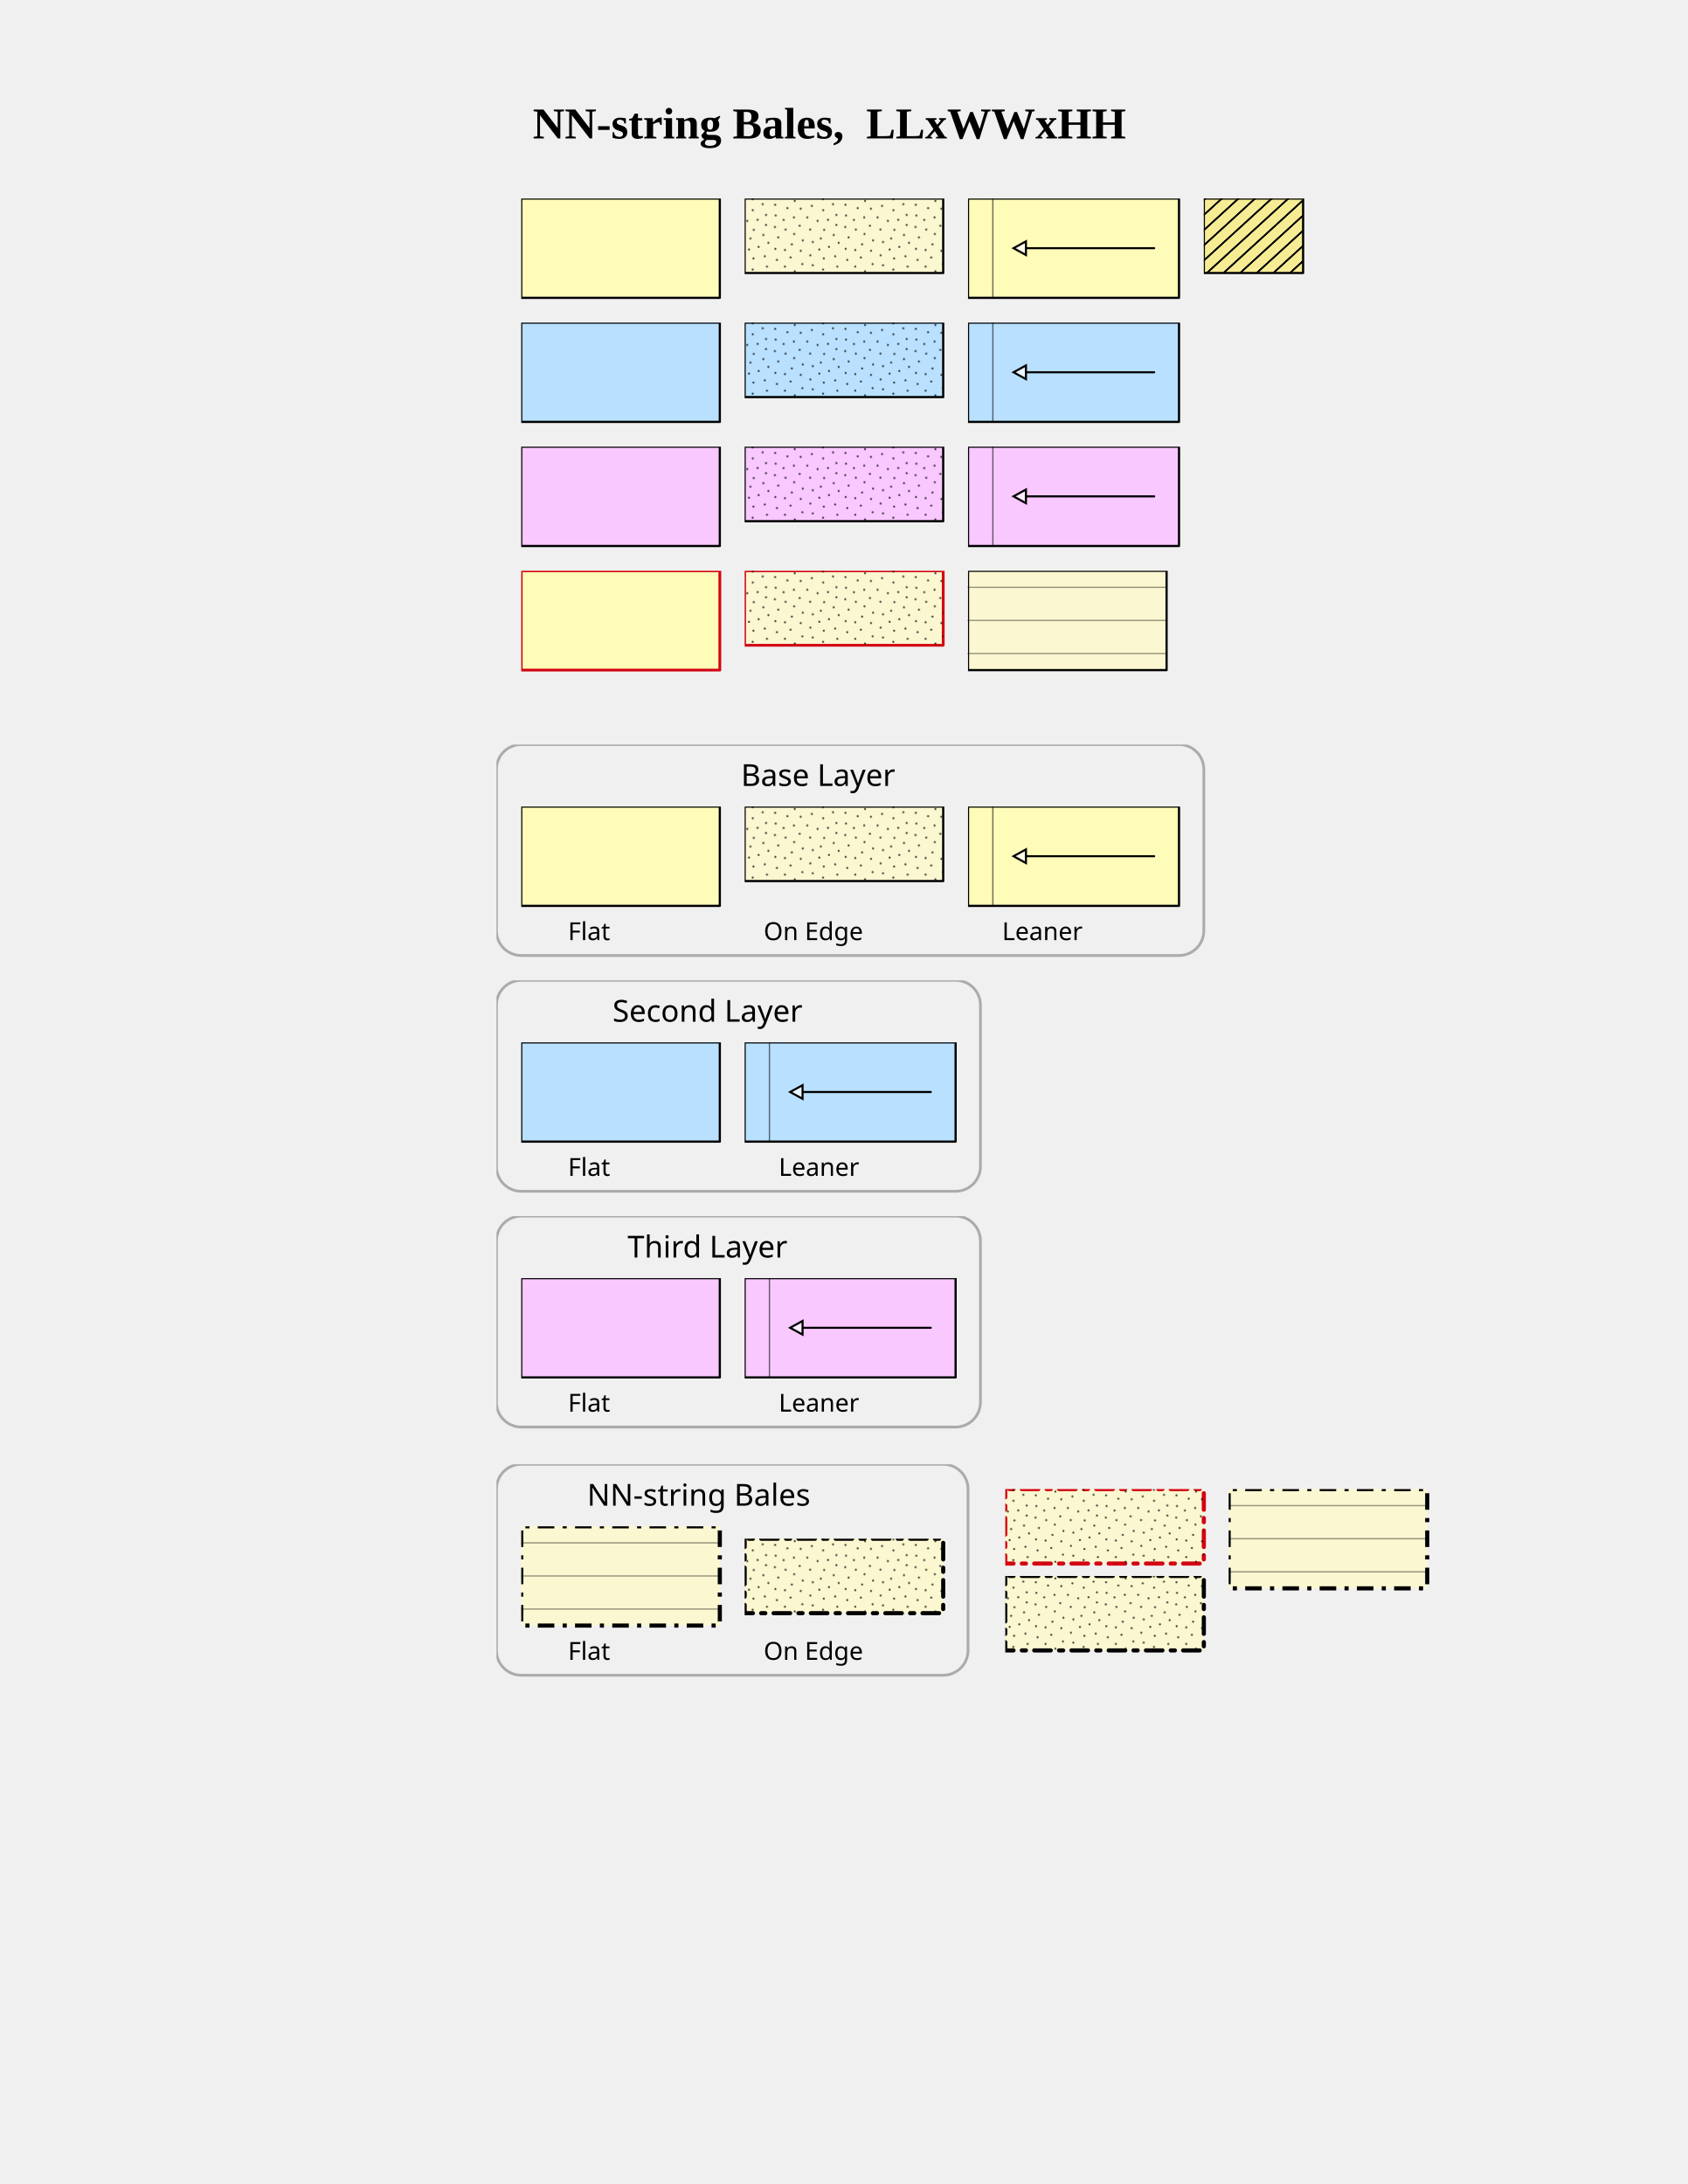
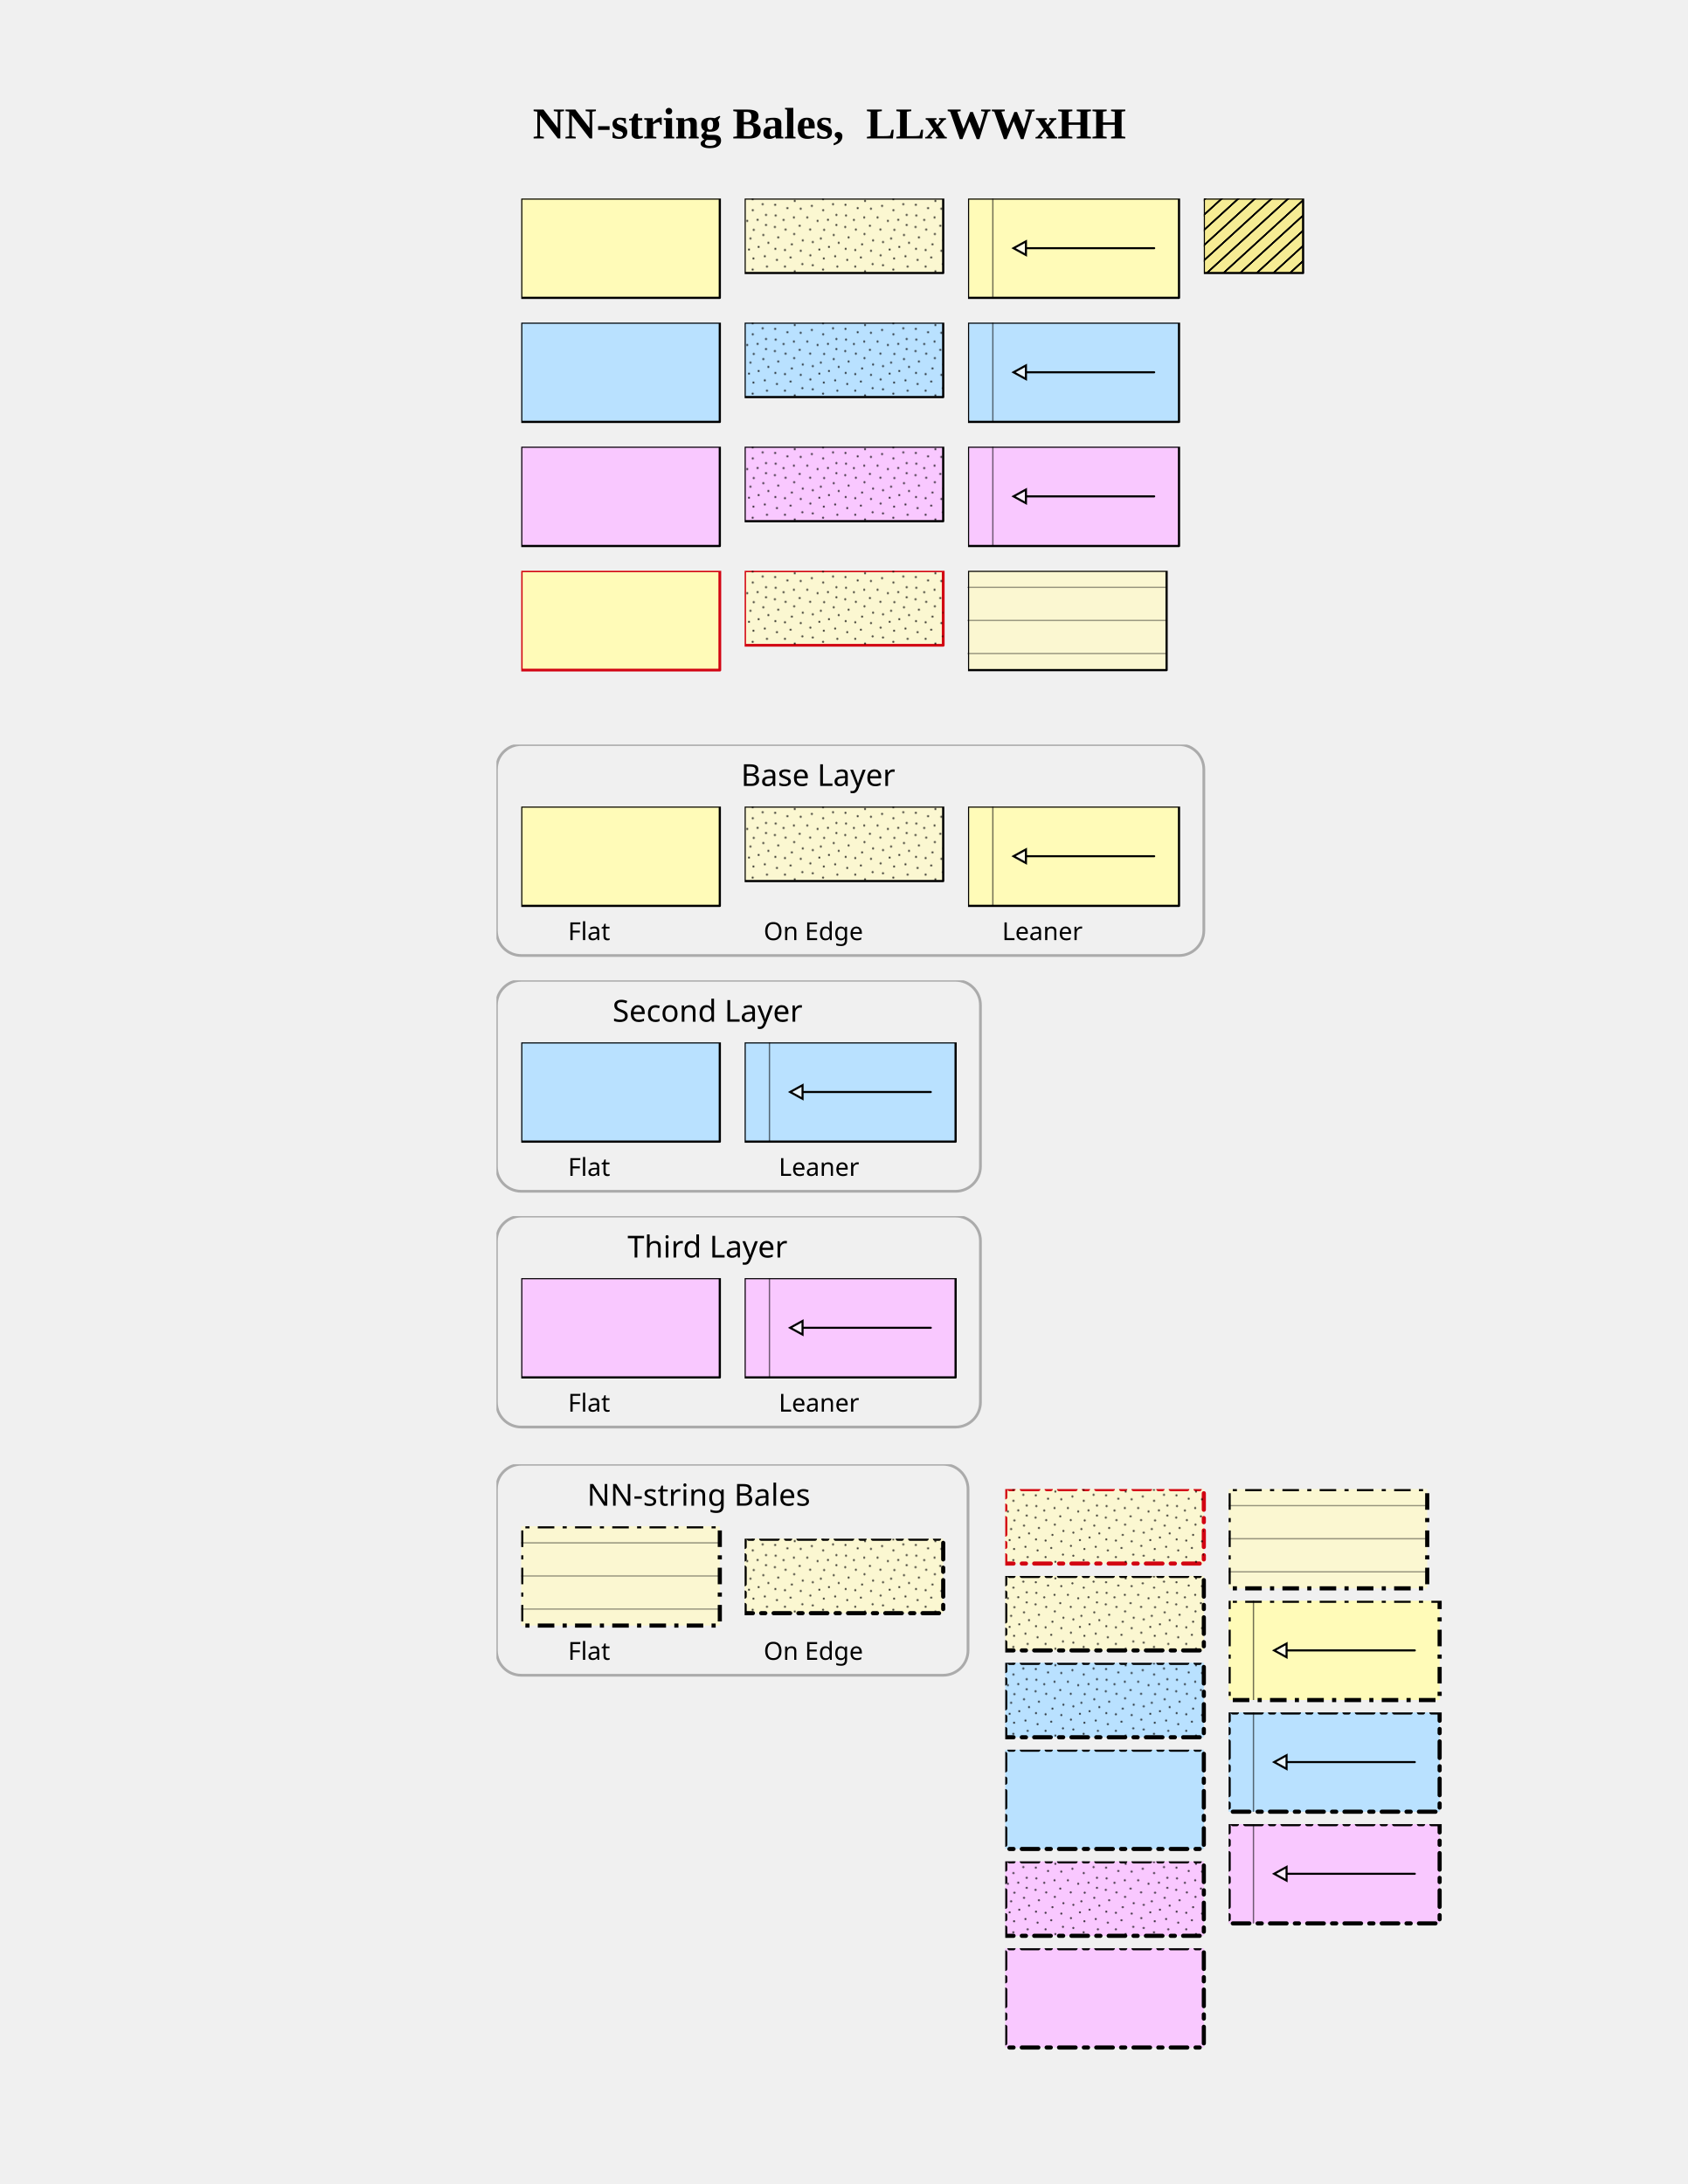
<svg xmlns="http://www.w3.org/2000/svg" xmlns:ns2="http://dairiki.org/barnhunt/inkscape-extensions" xmlns:ns3="http://dairiki.org/barnhunt/bale-scaling" xmlns:xlink="http://www.w3.org/1999/xlink" width="8.5in" height="11in" viewBox="0 0 816 1056" version="1.1" id="svg219">
  <defs id="defs179">
    <pattern xlink:href="#Strips1_5" id="bh-end-bale-stipple" patternTransform="matrix(0.6094059,0.6668921,-22.16151,20.25119,0,0)" />
    <pattern id="Strips1_5" patternTransform="translate(0,0) scale(10,10)" height="1" width="6" patternUnits="userSpaceOnUse">
      <rect id="rect1752" height="2" width="1" y="-0.5" x="0" style="fill:black;stroke:none" />
    </pattern>
    <pattern xlink:href="#Polkadots-med" id="bh-edge-bale-stipple" patternTransform="scale(3.4)" />
    <pattern id="Polkadots-med" patternTransform="translate(0,0) scale(10,10)" height="10" width="10" patternUnits="userSpaceOnUse">
      <circle r="0.15" cy="0.810" cx="2.567" style="fill:black;stroke:none" id="circle5" />
      <circle r="0.15" cy="2.33" cx="3.048" style="fill:black;stroke:none" id="circle7" />
      <circle r="0.15" cy="2.415" cx="4.418" style="fill:black;stroke:none" id="circle9" />
      <circle r="0.15" cy="3.029" cx="1.844" style="fill:black;stroke:none" id="circle11" />
      <circle r="0.15" cy="1.363" cx="6.08" style="fill:black;stroke:none" id="circle13" />
      <circle r="0.15" cy="4.413" cx="5.819" style="fill:black;stroke:none" id="circle15" />
      <circle r="0.15" cy="4.048" cx="4.305" style="fill:black;stroke:none" id="circle17" />
      <circle r="0.15" cy="3.045" cx="5.541" style="fill:black;stroke:none" id="circle19" />
      <circle r="0.15" cy="5.527" cx="4.785" style="fill:black;stroke:none" id="circle21" />
      <circle r="0.15" cy="5.184" cx="2.667" style="fill:black;stroke:none" id="circle23" />
      <circle r="0.15" cy="1.448" cx="7.965" style="fill:black;stroke:none" id="circle25" />
      <circle r="0.15" cy="5.049" cx="7.047" style="fill:black;stroke:none" id="circle27" />
      <circle r="0.15" cy="0.895" cx="4.340" style="fill:black;stroke:none" id="circle29" />
      <circle r="0.15" cy="0.340" cx="7.125" style="fill:black;stroke:none" id="circle31" />
      <circle r="0.15" cy="1.049" cx="9.553" style="fill:black;stroke:none" id="circle33" />
      <circle r="0.15" cy="2.689" cx="7.006" style="fill:black;stroke:none" id="circle35" />
      <circle r="0.15" cy="2.689" cx="8.909" style="fill:black;stroke:none" id="circle37" />
      <circle r="0.15" cy="4.407" cx="9.315" style="fill:black;stroke:none" id="circle39" />
      <circle r="0.15" cy="3.870" cx="7.820" style="fill:black;stroke:none" id="circle41" />
      <circle r="0.15" cy="5.948" cx="8.270" style="fill:black;stroke:none" id="circle43" />
      <circle r="0.15" cy="7.428" cx="7.973" style="fill:black;stroke:none" id="circle45" />
      <circle r="0.15" cy="8.072" cx="9.342" style="fill:black;stroke:none" id="circle47" />
      <circle r="0.15" cy="9.315" cx="8.206" style="fill:black;stroke:none" id="circle49" />
      <circle r="0.15" cy="9.475" cx="9.682" style="fill:black;stroke:none" id="circle51" />
      <circle r="0.15" cy="6.186" cx="9.688" style="fill:black;stroke:none" id="circle53" />
      <circle r="0.15" cy="6.296" cx="3.379" style="fill:black;stroke:none" id="circle55" />
      <circle r="0.15" cy="8.204" cx="2.871" style="fill:black;stroke:none" id="circle57" />
      <circle r="0.15" cy="8.719" cx="4.59" style="fill:black;stroke:none" id="circle59" />
      <circle r="0.15" cy="9.671" cx="3.181" style="fill:black;stroke:none" id="circle61" />
      <circle r="0.15" cy="7.315" cx="5.734" style="fill:black;stroke:none" id="circle63" />
      <circle r="0.15" cy="6.513" cx="6.707" style="fill:black;stroke:none" id="circle65" />
      <circle r="0.15" cy="9.670" cx="5.730" style="fill:black;stroke:none" id="circle67" />
      <circle r="0.15" cy="8.373" cx="6.535" style="fill:black;stroke:none" id="circle69" />
      <circle r="0.15" cy="7.154" cx="4.37" style="fill:black;stroke:none" id="circle71" />
      <circle r="0.15" cy="7.25" cx="0.622" style="fill:black;stroke:none" id="circle73" />
      <circle r="0.15" cy="5.679" cx="0.831" style="fill:black;stroke:none" id="circle75" />
      <circle r="0.15" cy="8.519" cx="1.257" style="fill:black;stroke:none" id="circle77" />
      <circle r="0.15" cy="6.877" cx="1.989" style="fill:black;stroke:none" id="circle79" />
      <circle r="0.15" cy="3.181" cx="0.374" style="fill:black;stroke:none" id="circle81" />
      <circle r="0.15" cy="1.664" cx="1.166" style="fill:black;stroke:none" id="circle83" />
      <circle r="0.15" cy="0.093" cx="1.151" style="fill:black;stroke:none" id="circle85" />
      <circle r="0.15" cy="10.093" cx="1.151" style="fill:black;stroke:none" id="circle87" />
      <circle r="0.15" cy="4.451" cx="1.302" style="fill:black;stroke:none" id="circle89" />
      <circle r="0.15" cy="3.763" cx="3.047" style="fill:black;stroke:none" id="circle91" />
    </pattern>
    <symbol id="bale-1-LLxWWxHH" ns2:count-as="bale-LLxWWxHH">
      <rect ns3:height="$bale-width * $inches" ns3:width="$bale-length * $inches" height="48" width="96" style="opacity:1;fill:#fffbb8;fill-opacity:1;stroke:#000000;stroke-width:1.067;stroke-linecap:round;stroke-linejoin:round;stroke-miterlimit:4" x="0" y="0" id="rect96" />
    </symbol>
    <symbol id="bale-1-edge-LLxWWxHH" ns2:count-as="bale-LLxWWxHH">
      <rect ns3:height="$bale-height * $inches" ns3:width="$bale-length * $inches" height="36" width="96" style="opacity:1;fill:#fbf7d1;fill-opacity:1;stroke:#000000;stroke-width:1.067;stroke-linecap:round;stroke-linejoin:round;stroke-miterlimit:4;stroke-dasharray:none;stroke-dashoffset:0;stroke-opacity:1" x="0" y="0" id="rect101" />
      <rect style="fill:url(#bh-edge-bale-stipple);fill-opacity:0.7;stroke:none" ns3:height="$bale-height * $inches" ns3:width="$bale-length * $inches" width="96" height="36" x="0" y="0" id="rect103" />
    </symbol>
    <symbol id="bale-1-leaner-LLxWWxHH" ns2:count-as="bale-LLxWWxHH">
      <rect style="fill:#fffbb8;fill-opacity:1;stroke:#000000;stroke-width:1.067;stroke-linecap:butt;stroke-linejoin:round;stroke-miterlimit:4;stroke-opacity:1" ns3:height="$bale-width * $inches" ns3:width="($bale-length + 3) * $inches" width="102" height="48" x="0" y="0" id="rect172" />
      <path style="fill:none;stroke:#000000;stroke-width:0.64;stroke-linecap:butt;stroke-miterlimit:4;stroke-opacity:0.553" ns3:d="concat('M 12,0 V ', $bale-width * $inches)" d="M 12,0 V 48" id="path174" />
      <path ns3:d="concat(                  'M ', ($bale-length - 3) * $inches, ',', 0.5 * $bale-width * $inches,                  ' H 28 v -3.3 l -6,3.3 6,3.3 V ', 0.5 * $bale-width * $inches)" d="M 90,24 H 28 v -3.3 l -6,3.3 6,3.3 V 24" style="fill:#ffffff;fill-opacity:0.698;fill-rule:evenodd;stroke:#000000;stroke-width:1px;stroke-linecap:round;stroke-linejoin:miter;stroke-opacity:1" id="path176" />
    </symbol>
    <symbol id="bale-2-LLxWWxHH" ns2:count-as="bale-LLxWWxHH">
      <rect y="0" x="0" style="opacity:1;fill:#b9e1ff;fill-opacity:1;stroke:#000000;stroke-width:1.067;stroke-linecap:round;stroke-linejoin:round;stroke-miterlimit:4" ns3:height="$bale-width * $inches" ns3:width="$bale-length * $inches" width="96" height="48" id="rect108" />
    </symbol>
    <symbol id="bale-2-edge-LLxWWxHH" ns2:count-as="bale-LLxWWxHH">
      <rect y="0" x="0" style="opacity:1;fill:#b9e1ff;fill-opacity:1;stroke:#000000;stroke-width:1.067;stroke-linecap:round;stroke-linejoin:round;stroke-miterlimit:4;stroke-dasharray:none;stroke-dashoffset:0;stroke-opacity:1" ns3:height="$bale-height * $inches" ns3:width="$bale-length * $inches" width="96" height="36" id="rect113" />
      <rect ns3:height="$bale-height * $inches" ns3:width="$bale-length * $inches" width="96" height="36" x="0" y="0" style="fill:url(#bh-edge-bale-stipple);fill-opacity:0.7;stroke:none" id="rect115" />
    </symbol>
    <symbol id="bale-2-leaner-LLxWWxHH" ns2:count-as="bale-LLxWWxHH">
      <rect y="0" x="0" ns3:height="$bale-width * $inches" ns3:width="($bale-length + 3) * $inches" height="48" width="102" style="fill:#b9e1ff;fill-opacity:1;stroke:#000000;stroke-width:1.067;stroke-linecap:butt;stroke-linejoin:round;stroke-miterlimit:4;stroke-dasharray:none;stroke-opacity:1" id="rect120" />
      <path ns3:d="concat('M 12,0 V ', $bale-width * $inches)" d="M 12,0 V 48" style="fill:none;fill-opacity:0.75;fill-rule:evenodd;stroke:#000000;stroke-width:0.64;stroke-linecap:butt;stroke-linejoin:miter;stroke-miterlimit:4;stroke-dasharray:none;stroke-opacity:0.553" id="path122" />
      <path style="fill:#ffffff;fill-opacity:0.698;fill-rule:evenodd;stroke:#000000;stroke-width:1px;stroke-linecap:round;stroke-linejoin:miter;stroke-opacity:1" ns3:d="concat(                  'M ', ($bale-length - 3) * $inches, ',', 0.5 * $bale-width * $inches,                  ' H 28 v -3.3 l -6,3.3 6,3.3 V ', 0.5 * $bale-width * $inches)" d="M 90,24 H 28 v -3.3 l -6,3.3 6,3.3 V 24" id="path124" />
    </symbol>
    <symbol id="bale-3-LLxWWxHH" ns2:count-as="bale-LLxWWxHH">
      <rect ns3:height="$bale-width * $inches" ns3:width="$bale-length * $inches" height="48" width="96" style="opacity:1;fill:#f9c8ff;fill-opacity:1;stroke:#000000;stroke-width:1.067;stroke-linecap:round;stroke-linejoin:round;stroke-miterlimit:4" x="0" y="0" id="rect129" />
    </symbol>
    <symbol id="bale-3-edge-LLxWWxHH" ns2:count-as="bale-LLxWWxHH">
      <rect ns3:height="$bale-height * $inches" ns3:width="$bale-length * $inches" height="36" width="96" style="opacity:1;fill:#f9c8ff;fill-opacity:1;stroke:#000000;stroke-width:1.067;stroke-linecap:round;stroke-linejoin:round;stroke-miterlimit:4;stroke-dasharray:none;stroke-dashoffset:0;stroke-opacity:1" x="0" y="0" id="rect134" />
      <rect ns3:height="$bale-height * $inches" ns3:width="$bale-length * $inches" width="96" height="36" x="0" y="0" style="fill:url(#bh-edge-bale-stipple);fill-opacity:0.7;stroke:none" id="rect136" />
    </symbol>
    <symbol id="bale-3-leaner-LLxWWxHH" ns2:count-as="bale-LLxWWxHH">
      <rect style="fill:#f9c8ff;fill-opacity:1;stroke:#000000;stroke-width:1.067;stroke-linecap:butt;stroke-linejoin:round;stroke-miterlimit:4;stroke-dasharray:none;stroke-opacity:1" ns3:height="$bale-width * $inches" ns3:width="($bale-length + 3) * $inches" width="102" height="48" x="0" y="0" id="rect141" />
      <path style="fill:none;fill-opacity:0.75;fill-rule:evenodd;stroke:#000000;stroke-width:0.64;stroke-linecap:butt;stroke-linejoin:miter;stroke-miterlimit:4;stroke-dasharray:none;stroke-opacity:0.553" ns3:d="concat('M 12,0 V ', $bale-width * $inches)" d="M 12,0 V 48" id="path143" />
      <path style="fill:#ffffff;fill-opacity:0.698;fill-rule:evenodd;stroke:#000000;stroke-width:1px;stroke-linecap:round;stroke-linejoin:miter;stroke-opacity:1" ns3:d="concat(                  'M ', ($bale-length - 3) * $inches, ',', 0.5 * $bale-width * $inches,                  ' H 28 v -3.3 l -6,3.3 6,3.3 V ', 0.5 * $bale-width * $inches)" d="M 90,24 H 28 v -3.3 l -6,3.3 6,3.3 V 24" id="path145" />
    </symbol>
    <symbol id="bale-1-anchor-LLxWWxHH" ns2:count-as="bale-LLxWWxHH">
      <rect y="0" x="0" style="opacity:1;fill:#fffbb8;fill-opacity:1;stroke:#d20312;stroke-width:1.333;stroke-linecap:round;stroke-linejoin:round;stroke-miterlimit:4;stroke-dasharray:none;stroke-dashoffset:0;stroke-opacity:1" ns3:height="$bale-width * $inches" ns3:width="$bale-length * $inches" width="96" height="48" id="rect150" />
    </symbol>
    <symbol id="bale-1-anchor-edge-LLxWWxHH" ns2:count-as="bale-LLxWWxHH">
      <rect y="0" x="0" style="opacity:1;fill:#fbf7d1;fill-opacity:1;stroke:#d20312;stroke-width:1.333;stroke-linecap:round;stroke-linejoin:round;stroke-miterlimit:4;stroke-dasharray:none;stroke-dashoffset:0;stroke-opacity:1" ns3:height="$bale-height * $inches" ns3:width="$bale-length * $inches" width="96" height="36" id="rect155" />
      <rect ns3:height="$bale-height * $inches" ns3:width="$bale-length * $inches" width="96" height="36" x="0" y="0" style="fill:url(#bh-edge-bale-stipple);fill-opacity:0.7;stroke:none" id="rect157" />
    </symbol>
    <symbol id="bale-1-with-strings-LLxWWxHH" ns2:count-as="bale-LLxWWxHH">
      <rect style="display:inline;fill:#fbf7d1;fill-opacity:1;stroke:#000000;stroke-width:1.067;stroke-linecap:butt;stroke-linejoin:round;stroke-miterlimit:4;stroke-opacity:1" ns3:height="$bale-width * $inches" ns3:width="$bale-length * $inches" width="96" height="48" x="0" y="0" id="rect162" />
      <path style="display:inline;fill:none;stroke:#000000;stroke-width:0.625;stroke-linecap:round;stroke-opacity:0.4" ns3:d="concat('M 0,8 H ', $bale-length * $inches)" d="M 0,8 H 96" id="string-LLxWWxHH" />
      <use x="0" y="0" xlink:href="#string-LLxWWxHH" ns3:condition="$bale-strings &gt; 2" ns3:transform="concat('translate(0,', 0.5 * ($bale-width - 8) * $inches, ')')" transform="translate(0,16)" width="100%" height="100%" id="use165" />
      <use x="0" y="0" xlink:href="#string-LLxWWxHH" ns3:transform="concat('translate(0,', ($bale-width - 8) * $inches,')')" transform="translate(0,32)" width="100%" height="100%" id="use167" />
    </symbol>
    <symbol id="legend-1-LLxWWxHH">
      <g id="g11610">
        <use id="use9710" xlink:href="#bale-1-LLxWWxHH" ns3:x="6 * $inches" x="12" y="30" width="100%" height="100%" />
        <use id="use9880" xlink:href="#bale-1-edge-LLxWWxHH" ns3:x="(6 + $bale-length + 6) * $inches" x="120" y="30" width="100%" height="100%" />
        <use id="use10052" xlink:href="#bale-1-leaner-LLxWWxHH" ns3:x="(6 + $bale-length + 6 + $bale-length + 6) * $inches" x="228" y="30" width="100%" height="100%" />
        <text xml:space="preserve" style="font-style:normal;font-variant:normal;font-weight:normal;font-stretch:normal;font-size:12px;line-height:125%;font-family:'Rock Salt';-inkscape-font-specification:'Rock Salt, Normal';font-variant-ligatures:normal;font-variant-caps:normal;font-variant-numeric:normal;font-feature-settings:normal;text-align:center;letter-spacing:0px;word-spacing:0px;writing-mode:lr-tb;text-anchor:middle;fill:#000000;fill-opacity:1;stroke:none;stroke-width:1px;stroke-linecap:butt;stroke-linejoin:miter;stroke-opacity:1" ns3:x="(6 + 0.5 * $bale-length) * $inches" ns3:y="$bale-width * $inches + 94.545685 - 48" x="58.84" y="94.546" id="text10214">
          <tspan id="tspan10212" x="58.84" y="94.546">Flat</tspan>
        </text>
        <text id="text10365" ns3:x="(1.5 * $bale-length + 12) * $inches" ns3:y="$bale-width * $inches + 94.545685 - 48" y="94.546" x="167.277" style="font-style:normal;font-variant:normal;font-weight:normal;font-stretch:normal;font-size:12px;line-height:125%;font-family:'Rock Salt';-inkscape-font-specification:'Rock Salt, Normal';font-variant-ligatures:normal;font-variant-caps:normal;font-variant-numeric:normal;font-feature-settings:normal;text-align:center;letter-spacing:0px;word-spacing:0px;writing-mode:lr-tb;text-anchor:middle;fill:#000000;fill-opacity:1;stroke:none;stroke-width:1px;stroke-linecap:butt;stroke-linejoin:miter;stroke-opacity:1" xml:space="preserve">
          <tspan y="94.546" x="167.277" id="tspan10363">On Edge</tspan>
        </text>
        <text xml:space="preserve" style="font-style:normal;font-variant:normal;font-weight:normal;font-stretch:normal;font-size:12px;line-height:125%;font-family:'Rock Salt';-inkscape-font-specification:'Rock Salt, Normal';font-variant-ligatures:normal;font-variant-caps:normal;font-variant-numeric:normal;font-feature-settings:normal;text-align:center;letter-spacing:0px;word-spacing:0px;writing-mode:lr-tb;text-anchor:middle;fill:#000000;fill-opacity:1;stroke:none;stroke-width:1px;stroke-linecap:butt;stroke-linejoin:miter;stroke-opacity:1" ns3:x="(2 * $bale-length + 18 + 0.5 * ($bale-length + 3)) * $inches" ns3:y="$bale-width * $inches + 94.545685 - 48" x="277.982" y="94.546" id="text10516">
          <tspan id="tspan10514" x="277.982" y="94.546">Leaner</tspan>
        </text>
      </g>
      <text id="text10825" ns3:x="(24 + 3 * $bale-length + 3) * 0.5 * $inches" y="20.02" x="168.883" style="font-style:normal;font-variant:normal;font-weight:normal;font-stretch:normal;font-size:14.667px;line-height:125%;font-family:'Rock Salt';-inkscape-font-specification:'Rock Salt, Normal';font-variant-ligatures:normal;font-variant-caps:normal;font-variant-numeric:normal;font-feature-settings:normal;text-align:center;letter-spacing:0px;word-spacing:0px;writing-mode:lr-tb;text-anchor:middle;fill:#000000;fill-opacity:1;stroke:none;stroke-width:1px;stroke-linecap:butt;stroke-linejoin:miter;stroke-opacity:1" xml:space="preserve">
        <tspan y="20.02" x="168.883" id="tspan10823">Base Layer</tspan>
      </text>
      <rect ry="12" rx="12" y="0" x="0" ns3:height="54 + $bale-width * $inches" ns3:width="(27 + 3 * $bale-length) * $inches" height="102" width="342" id="rect10974" style="opacity:0.687;fill:none;fill-opacity:1;fill-rule:evenodd;stroke:#8c8c8c;stroke-width:1.333;stroke-linecap:round;stroke-linejoin:round;stroke-miterlimit:4;stroke-dasharray:none;stroke-dashoffset:0;stroke-opacity:1" />
    </symbol>
    <symbol id="legend-2-LLxWWxHH">
      <g id="g9988">
        <text id="text9978" ns3:x="(6 + 0.5 * $bale-length) * $inches" ns3:y="$bale-width * $inches + 94.545685 - 48" y="94.546" x="58.84" style="font-style:normal;font-variant:normal;font-weight:normal;font-stretch:normal;font-size:12px;line-height:125%;font-family:'Rock Salt';-inkscape-font-specification:'Rock Salt, Normal';font-variant-ligatures:normal;font-variant-caps:normal;font-variant-numeric:normal;font-feature-settings:normal;text-align:center;letter-spacing:0px;word-spacing:0px;writing-mode:lr-tb;text-anchor:middle;fill:#000000;fill-opacity:1;stroke:none;stroke-width:1px;stroke-linecap:butt;stroke-linejoin:miter;stroke-opacity:1" xml:space="preserve">
          <tspan y="94.546" x="58.84" id="tspan9976">Flat</tspan>
        </text>
        <text id="text9986" ns3:x="(12 + $bale-length + 0.5 * ($bale-length + 3)) * $inches" ns3:y="$bale-width * $inches + 94.545685 - 48" y="94.546" x="169.982" style="font-style:normal;font-variant:normal;font-weight:normal;font-stretch:normal;font-size:12px;line-height:125%;font-family:'Rock Salt';-inkscape-font-specification:'Rock Salt, Normal';font-variant-ligatures:normal;font-variant-caps:normal;font-variant-numeric:normal;font-feature-settings:normal;text-align:center;letter-spacing:0px;word-spacing:0px;writing-mode:lr-tb;text-anchor:middle;fill:#000000;fill-opacity:1;stroke:none;stroke-width:1px;stroke-linecap:butt;stroke-linejoin:miter;stroke-opacity:1" xml:space="preserve">
          <tspan y="94.546" x="169.982" id="tspan9984">Leaner</tspan>
        </text>
        <use id="use10393" xlink:href="#bale-2-LLxWWxHH" ns3:x="6 * $inches" x="12" y="30" width="100%" height="100%" />
        <use id="use10417" xlink:href="#bale-2-leaner-LLxWWxHH" ns3:x="(6 + $bale-length + 6) * $inches" x="120" y="30" width="100%" height="100%" />
      </g>
      <text xml:space="preserve" style="font-style:normal;font-variant:normal;font-weight:normal;font-stretch:normal;font-size:14.667px;line-height:125%;font-family:'Rock Salt';-inkscape-font-specification:'Rock Salt, Normal';font-variant-ligatures:normal;font-variant-caps:normal;font-variant-numeric:normal;font-feature-settings:normal;text-align:center;letter-spacing:0px;word-spacing:0px;writing-mode:lr-tb;text-anchor:middle;fill:#000000;fill-opacity:1;stroke:none;stroke-width:1px;stroke-linecap:butt;stroke-linejoin:miter;stroke-opacity:1" ns3:x="(18 + 2 * $bale-length + 3) * 0.5 * $inches" x="115.396" y="20.02" id="text9992">
        <tspan id="tspan9990" x="115.396" y="20.02">Second Layer</tspan>
      </text>
      <rect style="opacity:0.687;fill:none;fill-opacity:1;fill-rule:evenodd;stroke:#8c8c8c;stroke-width:1.333;stroke-linecap:round;stroke-linejoin:round;stroke-miterlimit:4;stroke-dasharray:none;stroke-dashoffset:0;stroke-opacity:1" id="rect9994" width="234" height="102" ns3:width="(21 + 2 * $bale-length) * $inches" ns3:height="54 + $bale-width * $inches" x="0" y="0" rx="12" ry="12" />
    </symbol>
    <symbol id="legend-3-LLxWWxHH">
      <g id="g10955">
        <text xml:space="preserve" style="font-style:normal;font-variant:normal;font-weight:normal;font-stretch:normal;font-size:12px;line-height:125%;font-family:'Rock Salt';-inkscape-font-specification:'Rock Salt, Normal';font-variant-ligatures:normal;font-variant-caps:normal;font-variant-numeric:normal;font-feature-settings:normal;text-align:center;letter-spacing:0px;word-spacing:0px;writing-mode:lr-tb;text-anchor:middle;fill:#000000;fill-opacity:1;stroke:none;stroke-width:1px;stroke-linecap:butt;stroke-linejoin:miter;stroke-opacity:1" ns3:x="(6 + 0.5 * $bale-length) * $inches" ns3:y="$bale-width * $inches + 94.545685 - 48" x="58.84" y="94.546" id="text10945">
          <tspan id="tspan10943" x="58.84" y="94.546">Flat</tspan>
        </text>
        <text xml:space="preserve" style="font-style:normal;font-variant:normal;font-weight:normal;font-stretch:normal;font-size:12px;line-height:125%;font-family:'Rock Salt';-inkscape-font-specification:'Rock Salt, Normal';font-variant-ligatures:normal;font-variant-caps:normal;font-variant-numeric:normal;font-feature-settings:normal;text-align:center;letter-spacing:0px;word-spacing:0px;writing-mode:lr-tb;text-anchor:middle;fill:#000000;fill-opacity:1;stroke:none;stroke-width:1px;stroke-linecap:butt;stroke-linejoin:miter;stroke-opacity:1" ns3:x="(12 + $bale-length + 0.5 * ($bale-length + 3)) * $inches" ns3:y="$bale-width * $inches + 94.545685 - 48" x="169.982" y="94.546" id="text10949">
          <tspan id="tspan10947" x="169.982" y="94.546">Leaner</tspan>
        </text>
        <use id="use11204" xlink:href="#bale-3-LLxWWxHH" ns3:x="6 * $inches" x="12" y="30" width="100%" height="100%" />
        <use id="use11228" xlink:href="#bale-3-leaner-LLxWWxHH" ns3:x="(12 + $bale-length) * $inches" x="120" y="30" width="100%" height="100%" />
      </g>
      <text id="text10959" ns3:x="0.5 * (18 + 2 * $bale-length + 3) * $inches" x="115.396" y="20.02" style="font-style:normal;font-variant:normal;font-weight:normal;font-stretch:normal;font-size:14.667px;line-height:125%;font-family:'Rock Salt';-inkscape-font-specification:'Rock Salt, Normal';font-variant-ligatures:normal;font-variant-caps:normal;font-variant-numeric:normal;font-feature-settings:normal;text-align:center;letter-spacing:0px;word-spacing:0px;writing-mode:lr-tb;text-anchor:middle;fill:#000000;fill-opacity:1;stroke:none;stroke-width:1px;stroke-linecap:butt;stroke-linejoin:miter;stroke-opacity:1" xml:space="preserve">
        <tspan y="20.02" x="115.396" id="tspan10957">Third Layer</tspan>
      </text>
      <rect ry="12" rx="12" y="0" x="0" ns3:height="54 + $bale-width * $inches" ns3:width="(21 + 2 * $bale-length) * $inches" height="102" width="234" id="rect10961" style="opacity:0.687;fill:none;fill-opacity:1;fill-rule:evenodd;stroke:#8c8c8c;stroke-width:1.333;stroke-linecap:round;stroke-linejoin:round;stroke-miterlimit:4;stroke-dasharray:none;stroke-dashoffset:0;stroke-opacity:1" />
    </symbol>
    <symbol id="bale-1-edge-alt-LLxWWxHH" ns2:count-as="bale-LLxWWxHH">
      <rect id="rect15482" y="0" x="0" style="opacity:1;fill:#fbf7d1;fill-opacity:1;stroke:#000000;stroke-width:2;stroke-linecap:round;stroke-linejoin:round;stroke-miterlimit:4;stroke-dasharray:8, 4, 2, 4;stroke-dashoffset:10;stroke-opacity:1" width="96" height="36" ns3:width="$bale-length * $inches" ns3:height="$bale-height * $inches" />
      <rect id="rect15484" y="0" x="0" height="36" width="96" ns3:width="$bale-length * $inches" ns3:height="$bale-height * $inches" style="fill:url(#bh-edge-bale-stipple);fill-opacity:0.7;stroke:none" />
    </symbol>
    <symbol id="legend-1-alt-LLxWWxHH">
      <g id="g18539">
        <use height="100%" width="100%" ns3:x="6 * $inches" x="12" y="30" xlink:href="#bale-1-with-strings-alt-LLxWWxHH" id="use18521" />
        <use height="100%" width="100%" ns3:x="(12 + $bale-length) * $inches" ns3:y="30 + 0.5 * ($bale-width - $bale-height) * $inches" x="120" y="36" xlink:href="#bale-1-edge-alt-LLxWWxHH" id="use18523" />
        <text id="text18529" ns3:x="(6 + 0.5 * $bale-length) * $inches" ns3:y="$bale-width * $inches + 94.545685 - 48" y="94.546" x="58.84" style="font-style:normal;font-variant:normal;font-weight:normal;font-stretch:normal;font-size:12px;line-height:125%;font-family:'Rock Salt';-inkscape-font-specification:'Rock Salt, Normal';font-variant-ligatures:normal;font-variant-caps:normal;font-variant-numeric:normal;font-feature-settings:normal;text-align:center;letter-spacing:0px;word-spacing:0px;writing-mode:lr-tb;text-anchor:middle;fill:#000000;fill-opacity:1;stroke:none;stroke-width:1px;stroke-linecap:butt;stroke-linejoin:miter;stroke-opacity:1" xml:space="preserve">
          <tspan y="94.546" x="58.84" id="tspan18527">Flat</tspan>
        </text>
        <text xml:space="preserve" style="font-style:normal;font-variant:normal;font-weight:normal;font-stretch:normal;font-size:12px;line-height:125%;font-family:'Rock Salt';-inkscape-font-specification:'Rock Salt, Normal';font-variant-ligatures:normal;font-variant-caps:normal;font-variant-numeric:normal;font-feature-settings:normal;text-align:center;letter-spacing:0px;word-spacing:0px;writing-mode:lr-tb;text-anchor:middle;fill:#000000;fill-opacity:1;stroke:none;stroke-width:1px;stroke-linecap:butt;stroke-linejoin:miter;stroke-opacity:1" ns3:x="(12 + 1.5 * $bale-length) * $inches" ns3:y="$bale-width * $inches + 94.545685 - 48" x="167.277" y="94.546" id="text18533">
          <tspan id="tspan18531" x="167.277" y="94.546">On Edge</tspan>
        </text>
      </g>
      <text xml:space="preserve" style="font-style:normal;font-variant:normal;font-weight:normal;font-stretch:normal;font-size:14.667px;line-height:125%;font-family:'Rock Salt';-inkscape-font-specification:'Rock Salt, Normal';font-variant-ligatures:normal;font-variant-caps:normal;font-variant-numeric:normal;font-feature-settings:normal;text-align:center;letter-spacing:0px;word-spacing:0px;writing-mode:lr-tb;text-anchor:middle;fill:#000000;fill-opacity:1;stroke:none;stroke-width:1px;stroke-linecap:butt;stroke-linejoin:miter;stroke-opacity:1" ns3:x="0.5 * (18 + 2 * $bale-length) * $inches" x="111.15" y="20.02" id="text18543">
        <tspan id="tspan18541" x="111.15" y="20.02">NN-string Bales</tspan>
      </text>
      <rect style="opacity:0.687;fill:none;fill-opacity:1;fill-rule:evenodd;stroke:#8c8c8c;stroke-width:1.333;stroke-linecap:round;stroke-linejoin:round;stroke-miterlimit:4;stroke-dasharray:none;stroke-dashoffset:0;stroke-opacity:1" id="rect18545" width="228" height="102" ns3:width="(18 + 2 * $bale-length) * $inches" ns3:height="54 + $bale-width * $inches" x="0" y="0" rx="12" ry="12" />
    </symbol>
    <symbol id="bale-1-anchor-edge-alt-LLxWWxHH" ns2:count-as="bale-LLxWWxHH">
      <rect id="rect12663" height="36" width="96" ns3:width="$bale-length * $inches" ns3:height="$bale-height * $inches" style="opacity:1;fill:#fbf7d1;fill-opacity:1;stroke:#d20312;stroke-width:2;stroke-linecap:round;stroke-linejoin:round;stroke-miterlimit:4;stroke-dasharray:8, 4, 2, 4;stroke-dashoffset:10;stroke-opacity:1" x="0" y="0" />
      <rect id="rect12665" style="fill:url(#bh-edge-bale-stipple);fill-opacity:0.7;stroke:none" y="0" x="0" height="36" width="96" ns3:width="$bale-length * $inches" ns3:height="$bale-height * $inches" />
    </symbol>
    <symbol id="bale-1-with-strings-alt-LLxWWxHH" ns2:count-as="bale-LLxWWxHH">
      <rect id="rect10971" y="0" x="0" height="48" width="96" ns3:width="$bale-length * $inches" ns3:height="$bale-width * $inches" style="display:inline;fill:#fbf7d1;fill-opacity:1;stroke:#000000;stroke-width:2;stroke-linecap:butt;stroke-linejoin:round;stroke-miterlimit:4;stroke-dasharray:8, 4, 2, 4;stroke-dashoffset:10;stroke-opacity:1" />
      <path id="string-alt-LLxWWxHH" d="M 0,8 H 96" ns3:d="concat('M 0,8 H ', $bale-length * $inches)" style="display:inline;fill:none;stroke:#000000;stroke-width:0.625;stroke-linecap:round;stroke-opacity:0.4" />
      <use id="use10975" height="100%" width="100%" transform="translate(0,16)" ns3:transform="concat('translate(0,', 0.5 * ($bale-width - 8) * $inches,')')" ns3:condition="$bale-strings &gt; 2" xlink:href="#string-alt-LLxWWxHH" y="0" x="0" />
      <use id="use10977" height="100%" width="100%" transform="translate(0,32)" ns3:transform="concat('translate(0,', ($bale-width - 8) * $inches,')')" xlink:href="#string-alt-LLxWWxHH" y="0" x="0" />
    </symbol>
+     <symbol id="bale-1-leaner-alt-LLxWWxHH" ns2:count-as="bale-LLxWWxHH">
+       <rect style="fill:#fffbb8;fill-opacity:1;stroke:#000000;stroke-width:2;stroke-linecap:butt;stroke-linejoin:round;stroke-miterlimit:4;stroke-dasharray:8, 4, 2, 4;stroke-dashoffset:10;stroke-opacity:1" ns3:height="$bale-width * $inches" ns3:width="($bale-length + 3) * $inches" width="102" height="48" x="0" y="0" id="rect168" />
+       <path style="fill:none;stroke:#000000;stroke-width:0.64;stroke-linecap:butt;stroke-miterlimit:4;stroke-opacity:0.553" ns3:d="concat('M 12,0 V ', $bale-width * $inches)" d="M 12,0 V 48" id="path170" />
+       <path ns3:d="concat(                  'M ', ($bale-length - 3) * $inches, ',', 0.5 * $bale-width * $inches,                  ' H 28 v -3.3 l -6,3.3 6,3.3 V ', 0.5 * $bale-width * $inches)" d="M 90,24 H 28 v -3.3 l -6,3.3 6,3.3 V 24" style="fill:#ffffff;fill-opacity:0.698;fill-rule:evenodd;stroke:#000000;stroke-width:1px;stroke-linecap:round;stroke-linejoin:miter;stroke-opacity:1" id="path172" />
+     </symbol>
+     <symbol id="bale-2-alt-LLxWWxHH" ns2:count-as="bale-LLxWWxHH">
+       <rect y="0" x="0" style="opacity:1;fill:#b9e1ff;fill-opacity:1;stroke:#000000;stroke-width:2;stroke-linecap:round;stroke-linejoin:round;stroke-miterlimit:4;stroke-dasharray:8, 4, 2, 4;stroke-dashoffset:10;stroke-opacity:1" ns3:height="$bale-width * $inches" ns3:width="$bale-length * $inches" width="96" height="48" id="rect86945" />
+     </symbol>
+     <symbol id="bale-2-edge-alt-LLxWWxHH" ns2:count-as="bale-LLxWWxHH">
+       <rect y="0" x="0" style="opacity:1;fill:#b9e1ff;fill-opacity:1;stroke:#000000;stroke-width:2;stroke-linecap:round;stroke-linejoin:round;stroke-miterlimit:4;stroke-dasharray:8, 4, 2, 4;stroke-dashoffset:10;stroke-opacity:1" ns3:height="$bale-height * $inches" ns3:width="$bale-length * $inches" width="96" height="36" id="rect86950" />
+       <rect ns3:height="$bale-height * $inches" ns3:width="$bale-length * $inches" width="96" height="36" x="0" y="0" style="fill:url(#bh-edge-bale-stipple);fill-opacity:0.7;stroke:none" id="rect86952" />
+     </symbol>
+     <symbol id="bale-2-leaner-alt-LLxWWxHH" ns2:count-as="bale-LLxWWxHH">
+       <rect y="0" x="0" ns3:height="$bale-width * $inches" ns3:width="($bale-length + 3) * $inches" height="48" width="102" style="fill:#b9e1ff;fill-opacity:1;stroke:#000000;stroke:#000000;stroke-width:2;stroke-linecap:round;stroke-linejoin:round;stroke-miterlimit:4;stroke-dasharray:8, 4, 2, 4;stroke-dashoffset:10;stroke-opacity:1" id="rect86957" />
+       <path ns3:d="concat('M 12,0 V ', $bale-width * $inches)" d="M 12,0 V 48" style="fill:none;fill-opacity:0.75;fill-rule:evenodd;stroke:#000000;stroke-width:0.64;stroke-linecap:butt;stroke-linejoin:miter;stroke-miterlimit:4;stroke-dasharray:none;stroke-opacity:0.553" id="path86959" />
+       <path style="fill:#ffffff;fill-opacity:0.698;fill-rule:evenodd;stroke:#000000;stroke-width:1px;stroke-linecap:round;stroke-linejoin:miter;stroke-opacity:1" ns3:d="concat(                  'M ', ($bale-length - 3) * $inches, ',', 0.5 * $bale-width * $inches,                  ' H 28 v -3.3 l -6,3.3 6,3.3 V ', 0.5 * $bale-width * $inches)" d="M 90,24 H 28 v -3.3 l -6,3.3 6,3.3 V 24" id="path86961" />
+     </symbol>
+     <symbol id="bale-3-alt-LLxWWxHH" ns2:count-as="bale-LLxWWxHH">
+       <rect ns3:height="$bale-width * $inches" ns3:width="$bale-length * $inches" height="48" width="96" style="opacity:1;fill:#f9c8ff;fill-opacity:1;stroke:#000000;stroke-width:2;stroke-linecap:round;stroke-linejoin:round;stroke-miterlimit:4;stroke-dasharray:8, 4, 2, 4;stroke-dashoffset:10;stroke-opacity:1" x="0" y="0" id="rect86966" />
+     </symbol>
+     <symbol id="bale-3-edge-alt-LLxWWxHH" ns2:count-as="bale-LLxWWxHH">
+       <rect ns3:height="$bale-height * $inches" ns3:width="$bale-length * $inches" height="36" width="96" style="opacity:1;fill:#f9c8ff;fill-opacity:1;stroke:#000000;stroke:#000000;stroke-width:2;stroke-linecap:round;stroke-linejoin:round;stroke-miterlimit:4;stroke-dasharray:8, 4, 2, 4;stroke-dashoffset:10;stroke-opacity:1" x="0" y="0" id="rect86971" />
+       <rect ns3:height="$bale-height * $inches" ns3:width="$bale-length * $inches" width="96" height="36" x="0" y="0" style="fill:url(#bh-edge-bale-stipple);fill-opacity:0.7;stroke:none" id="rect86973" />
+     </symbol>
+     <symbol id="bale-3-leaner-alt-LLxWWxHH" ns2:count-as="bale-LLxWWxHH">
+       <rect style="fill:#f9c8ff;fill-opacity:1;stroke:#000000;stroke:#000000;stroke-width:2;stroke-linecap:round;stroke-linejoin:round;stroke-miterlimit:4;stroke-dasharray:8, 4, 2, 4;stroke-dashoffset:10;stroke-opacity:1" ns3:height="$bale-width * $inches" ns3:width="($bale-length + 3) * $inches" width="102" height="48" x="0" y="0" id="rect86978" />
+       <path style="fill:none;fill-opacity:0.75;fill-rule:evenodd;stroke:#000000;stroke-width:0.64;stroke-linecap:butt;stroke-linejoin:miter;stroke-miterlimit:4;stroke-dasharray:none;stroke-opacity:0.553" ns3:d="concat('M 12,0 V ', $bale-width * $inches)" d="M 12,0 V 48" id="path86980" />
+       <path style="fill:#ffffff;fill-opacity:0.698;fill-rule:evenodd;stroke:#000000;stroke-width:1px;stroke-linecap:round;stroke-linejoin:miter;stroke-opacity:1" ns3:d="concat(                  'M ', ($bale-length - 3) * $inches, ',', 0.5 * $bale-width * $inches,                  ' H 28 v -3.3 l -6,3.3 6,3.3 V ', 0.5 * $bale-width * $inches)" d="M 90,24 H 28 v -3.3 l -6,3.3 6,3.3 V 24" id="path86982" />
+     </symbol>
    <symbol id="bale-1-end-LLxWWxHH">
      <rect id="rect195" y="0" x="0" style="opacity:1;fill:#f6ec94;fill-opacity:1;stroke:#000000;stroke-width:1.067;stroke-linecap:round;stroke-linejoin:round;stroke-miterlimit:4;stroke-dasharray:none;stroke-dashoffset:0;stroke-opacity:1" width="48" height="36" ns3:width="$bale-width * $inches" ns3:height="$bale-height * $inches" />
      <rect id="rect197" y="0" x="0" height="36" width="48" ns3:width="$bale-width * $inches" ns3:height="$bale-height * $inches" style="fill:url(#bh-end-bale-stipple);fill-opacity:1;stroke:none" />
    </symbol>
  </defs>
  <text xml:space="preserve" style="font-style:normal;font-variant:normal;font-weight:bold;font-stretch:normal;font-size:21.333px;line-height:125%;text-align:center;text-anchor:middle;fill:#000000;fill-opacity:1;stroke:none;stroke-width:1px;stroke-linecap:butt;stroke-linejoin:miter;stroke-opacity:1" x="408.979" y="66.949" id="text193">
    <tspan x="408.979" y="66.949" id="tspan191">NN-string Bales,  LLxWWxHH</tspan>
  </text>
  <use xlink:href="#bale-1-LLxWWxHH" x="0" y="0" width="100%" height="100%" transform="translate(252,96)" id="use195" />
  <use xlink:href="#bale-1-edge-LLxWWxHH" transform="translate(360,96)" x="0" y="0" width="100%" height="100%" id="use197" style="stroke-width:1;stroke-miterlimit:4;stroke-dasharray:none" />
  <use xlink:href="#bale-1-leaner-LLxWWxHH" x="0" y="0" width="100%" height="100%" transform="translate(468,96)" id="use199" />
  <use xlink:href="#bale-2-LLxWWxHH" transform="translate(252,156)" x="0" y="0" width="100%" height="100%" id="use201" />
  <use xlink:href="#bale-2-edge-LLxWWxHH" transform="translate(360,156)" x="0" y="0" width="100%" height="100%" id="use203" />
  <use xlink:href="#bale-2-leaner-LLxWWxHH" transform="translate(468,156)" x="0" y="0" width="100%" height="100%" id="use205" />
  <use xlink:href="#bale-3-LLxWWxHH" transform="translate(252,216)" x="0" y="0" width="100%" height="100%" id="use207" />
  <use xlink:href="#bale-3-edge-LLxWWxHH" transform="translate(360,216)" x="0" y="0" width="100%" height="100%" id="use209" />
  <use xlink:href="#bale-3-leaner-LLxWWxHH" transform="translate(468,216)" x="0" y="0" width="100%" height="100%" id="use211" />
  <use xlink:href="#bale-1-anchor-LLxWWxHH" transform="translate(252,276)" x="0" y="0" width="100%" height="100%" id="use213" />
  <use xlink:href="#bale-1-anchor-edge-LLxWWxHH" transform="translate(360,276)" x="0" y="0" width="100%" height="100%" id="use215" />
  <use xlink:href="#bale-1-with-strings-LLxWWxHH" transform="translate(468,276)" id="use217" x="0" y="0" width="100%" height="100%" />
  <use xlink:href="#legend-1-LLxWWxHH" id="use12086" transform="translate(240,360)" x="0" y="0" width="100%" height="100%" />
  <use xlink:href="#legend-2-LLxWWxHH" id="use10443" transform="translate(240,474)" x="0" y="0" width="100%" height="100%" />
  <use xlink:href="#legend-3-LLxWWxHH" id="use11254" transform="translate(240,588)" x="0" y="0" width="100%" height="100%" />
  <use xlink:href="#bale-1-edge-alt-LLxWWxHH" id="use16755" transform="translate(486,762)" x="0" y="0" width="100%" height="100%" />
  <use xlink:href="#legend-1-alt-LLxWWxHH" id="use19162" transform="translate(240,708)" x="0" y="0" width="100%" height="100%" />
  <use xlink:href="#bale-1-anchor-edge-alt-LLxWWxHH" id="use13298" transform="translate(486,720)" x="0" y="0" width="100%" height="100%" />
  <use xlink:href="#bale-1-with-strings-alt-LLxWWxHH" id="use11636" transform="translate(594,720)" x="0" y="0" width="100%" height="100%" />
  <use xlink:href="#bale-1-end-LLxWWxHH" id="use8161" transform="translate(582,96)" x="0" y="0" width="100%" height="100%" />
+   <use id="use86392" xlink:href="#bale-1-leaner-alt-LLxWWxHH" x="0" y="0" width="100%" height="100%" transform="translate(594,774)" />
+   <use id="use87324" xlink:href="#bale-2-alt-LLxWWxHH" x="0" y="0" width="100%" height="100%" transform="translate(486,846)" />
+   <use id="use87347" xlink:href="#bale-2-edge-alt-LLxWWxHH" x="0" y="0" width="100%" height="100%" transform="translate(486,804)" />
+   <use id="use87372" xlink:href="#bale-2-leaner-alt-LLxWWxHH" x="0" y="0" width="100%" height="100%" transform="translate(594,828)" />
+   <use id="use87397" xlink:href="#bale-3-edge-alt-LLxWWxHH" x="0" y="0" width="100%" height="100%" transform="translate(486,900)" />
+   <use id="use87420" xlink:href="#bale-3-alt-LLxWWxHH" x="0" y="0" width="100%" height="100%" transform="translate(486,942)" />
+   <use id="use87444" xlink:href="#bale-3-leaner-alt-LLxWWxHH" x="0" y="0" width="100%" height="100%" transform="translate(594,882)" />
</svg>
